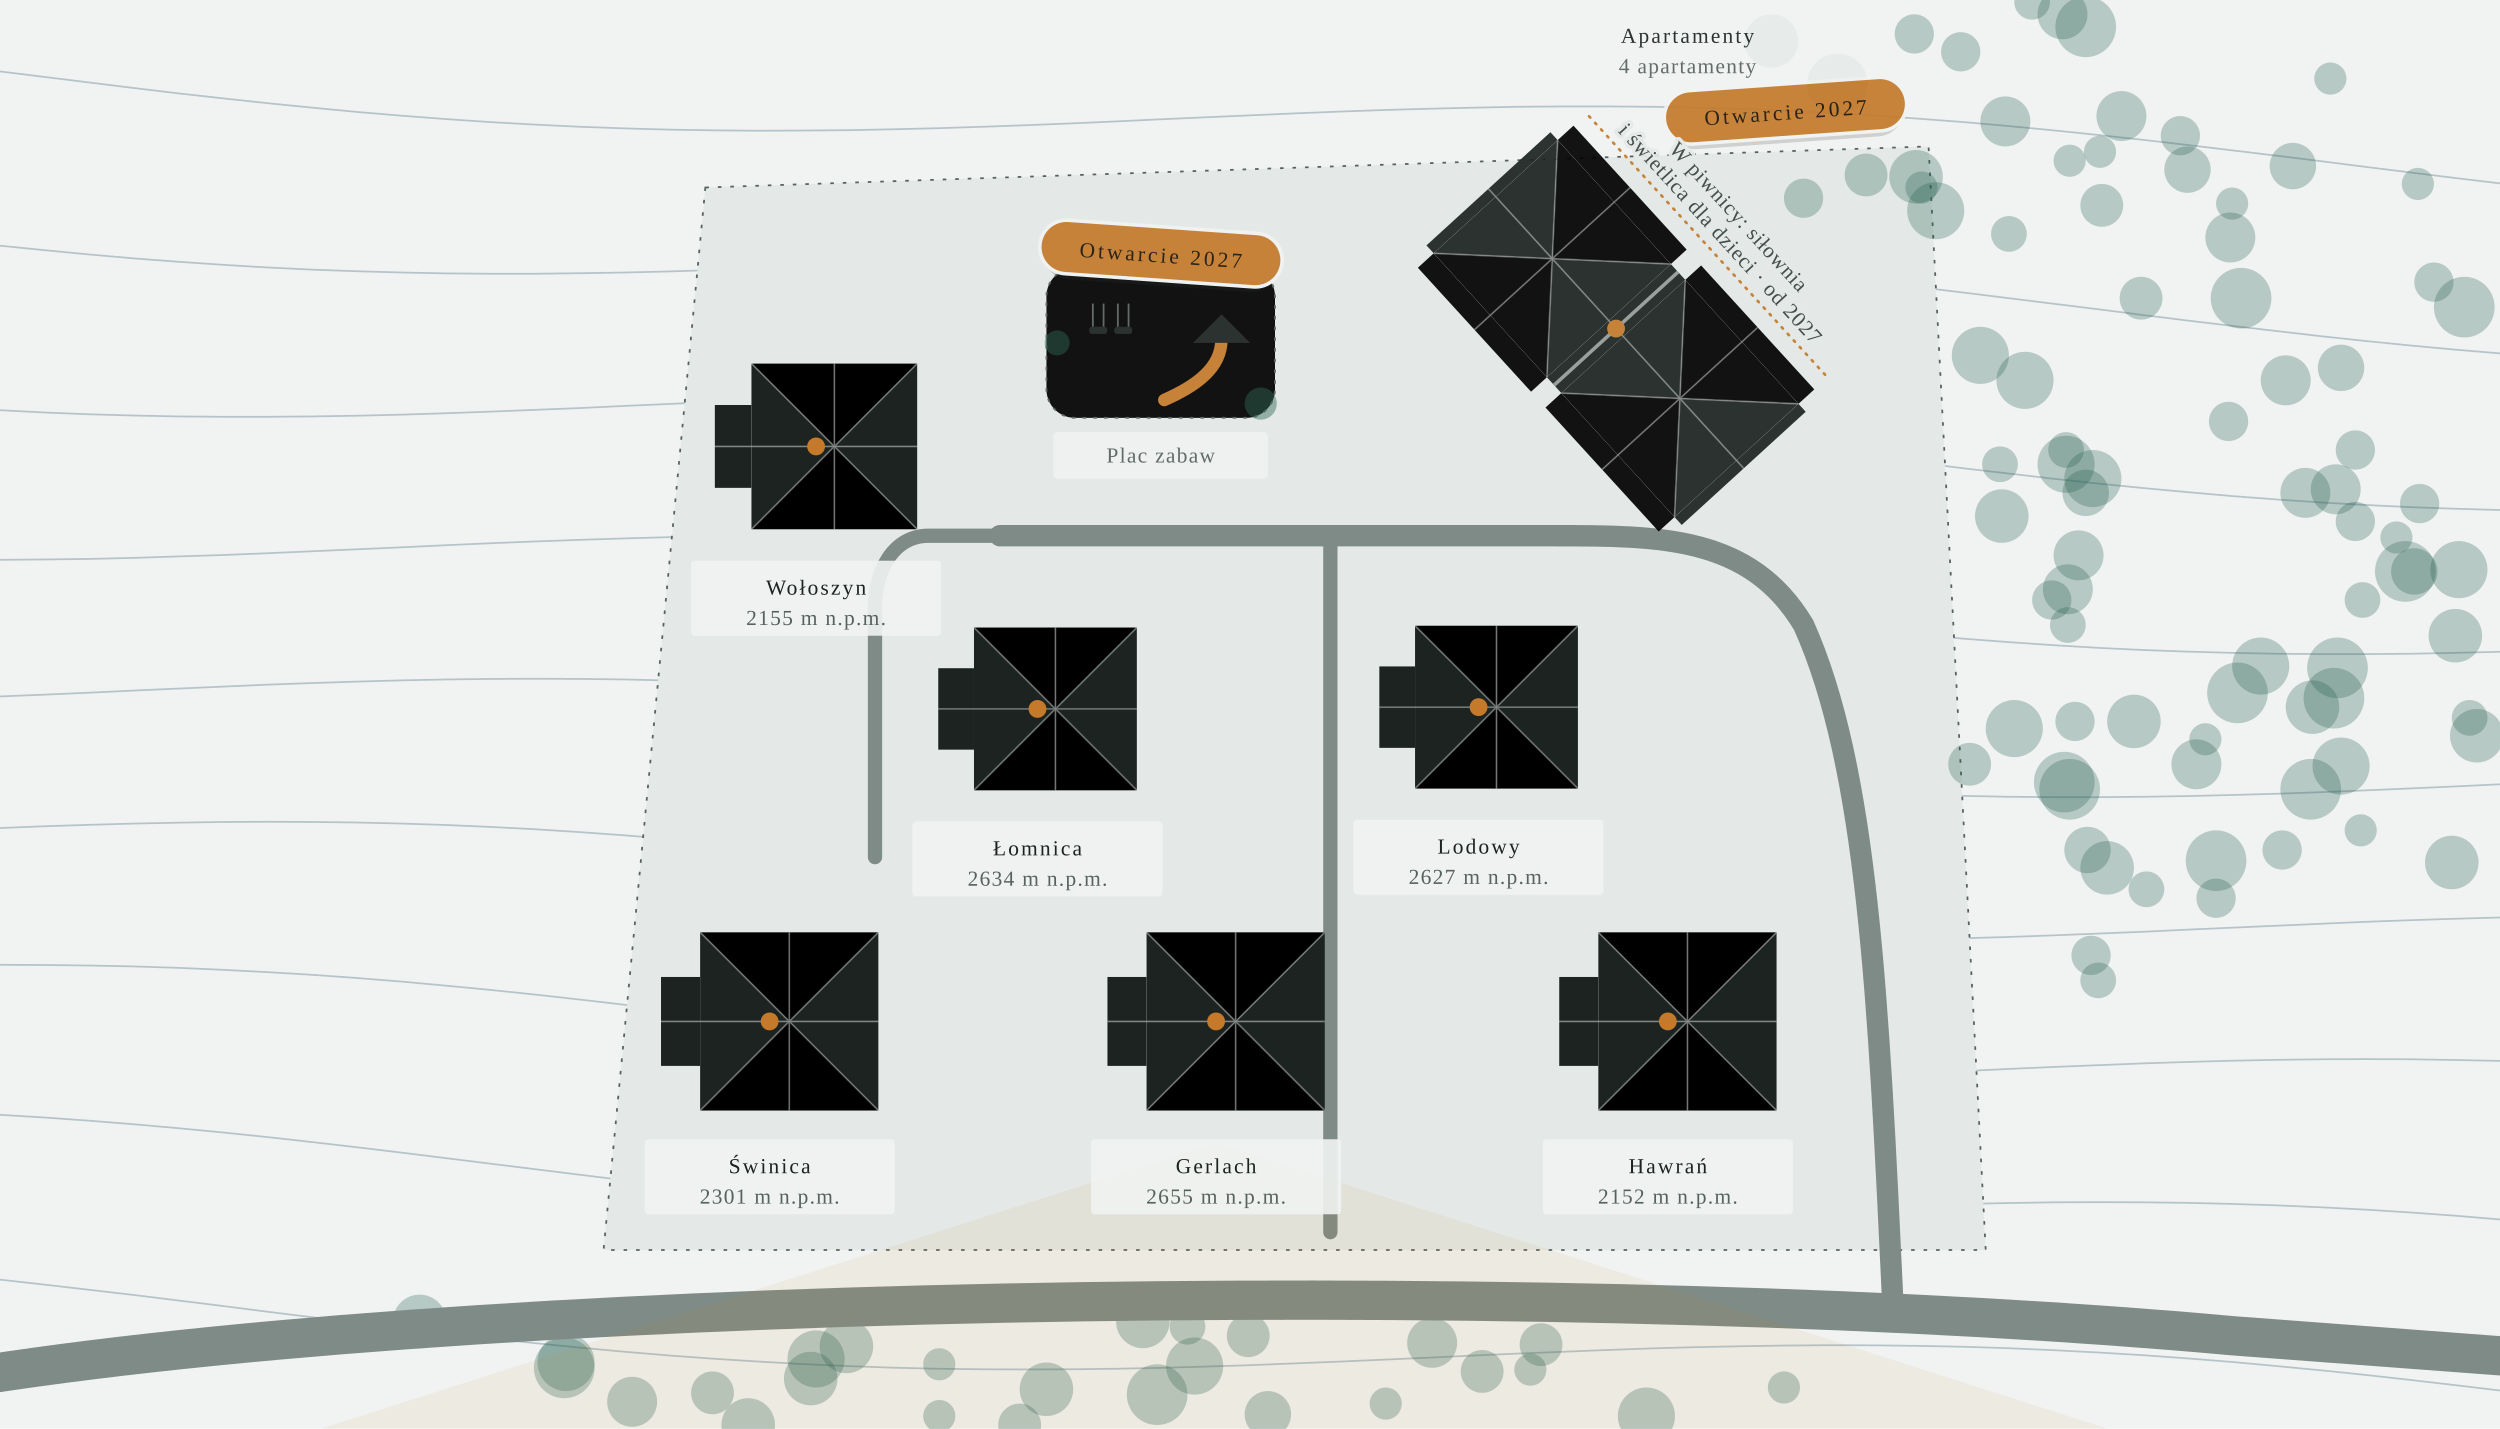
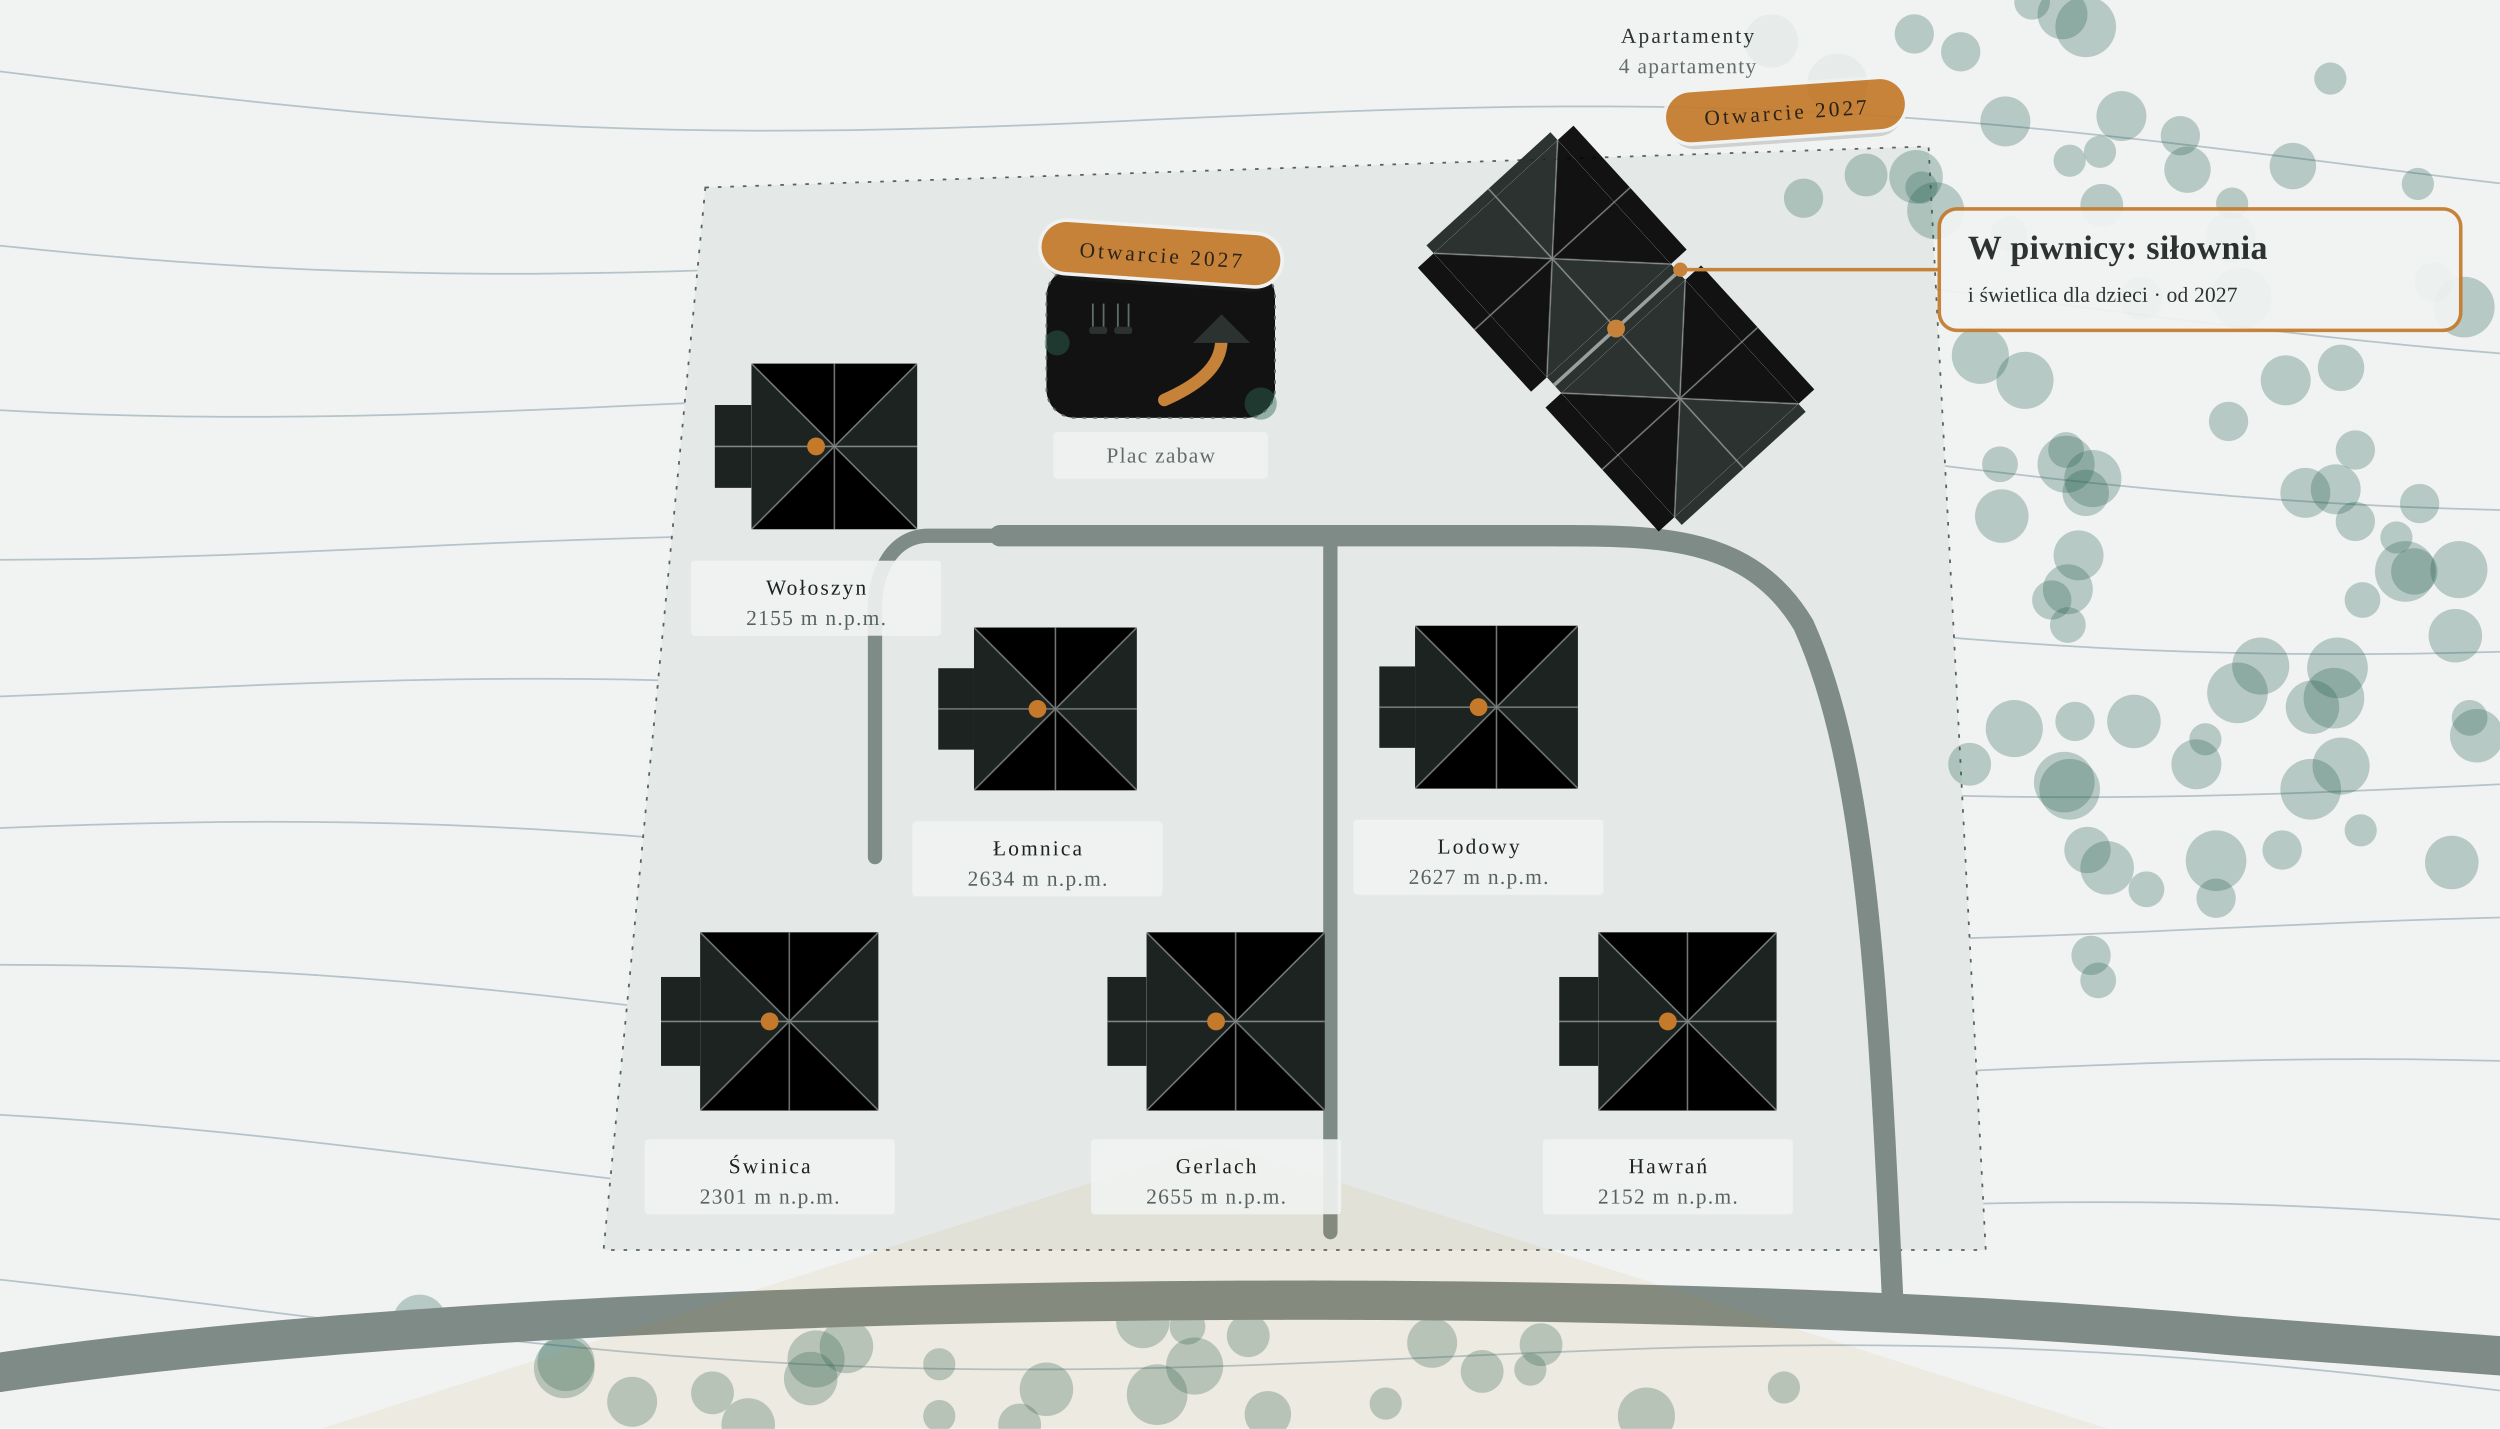
<svg xmlns="http://www.w3.org/2000/svg" viewBox="0 0 1400 800" role="img" aria-labelledby="g1-tytul">
-   <style>.teren{fill:var(--color-tlo,#f1f3f2)}.dzialka{fill:var(--color-tlo-2,#e4e9e7)}.poziomice path{fill:none;stroke:var(--color-poziomica,#6e8b98);stroke-width:1;opacity:.45;vector-effect:non-scaling-stroke}.droga{fill:none;stroke:var(--color-linia-mocna,#7f8b86);stroke-linecap:round;stroke-linejoin:round}.ogrodzenie{fill:none;stroke:var(--color-wyciszony,#56625e);stroke-width:1;stroke-dasharray:2 5;vector-effect:non-scaling-stroke}.las circle{fill:var(--color-swierk,#1f5c4a);opacity:.28}.stozek{fill:var(--color-bursztyn,#c47a2a);opacity:.08}.dach{fill:var(--color-atrament,#1c2321)}.dach-jasna{fill:color-mix(in srgb,var(--color-atrament,#1c2321) 70%,var(--color-tlo,#f1f3f2))}.dach-pol{fill:color-mix(in srgb,var(--color-atrament,#1c2321) 84%,var(--color-tlo,#f1f3f2))}.dach-ciemna{fill:color-mix(in srgb,var(--color-atrament,#1c2321) 92%,#000)}.kalenica{fill:none;stroke:var(--color-tlo-2,#e4e9e7);stroke-width:1;opacity:.35;vector-effect:non-scaling-stroke}.is-wkrotce{opacity:.92}.apt-strefa{fill:transparent;pointer-events:all;cursor:pointer}.apt-strefa:focus-visible{outline:none;stroke:var(--color-bursztyn,#c47a2a);stroke-width:2}.sciana-dzialowa{fill:none;stroke:var(--color-tlo-2,#e4e9e7);stroke-width:2;opacity:.6;vector-effect:non-scaling-stroke}.plac{fill:color-mix(in srgb,var(--color-bursztyn,#c47a2a) 18%,var(--color-tlo,#f1f3f2))}.plac-obrys{fill:none;stroke:var(--color-wyciszony,#56625e);stroke-width:1;stroke-dasharray:2 4;vector-effect:non-scaling-stroke}.plac-drewno{fill:none;stroke:color-mix(in srgb,var(--color-bursztyn,#c47a2a) 55%,var(--color-atrament,#1c2321));stroke-width:3;stroke-linecap:round}.plac-lancuch{fill:none;stroke:var(--color-wyciszony,#56625e);stroke-width:1;vector-effect:non-scaling-stroke}.plac-siedzisko{fill:var(--color-atrament,#1c2321)}.plac-drewno-pole{fill:color-mix(in srgb,var(--color-bursztyn,#c47a2a) 55%,var(--color-atrament,#1c2321))}.plac-zjezdzalnia{fill:none;stroke:var(--color-bursztyn,#c47a2a);stroke-width:7;stroke-linecap:round}.plac-piasek{fill:color-mix(in srgb,var(--color-bursztyn,#c47a2a) 35%,var(--color-tlo,#f1f3f2));stroke:color-mix(in srgb,var(--color-bursztyn,#c47a2a) 55%,var(--color-atrament,#1c2321));stroke-width:3}.plac-krzew{fill:var(--color-swierk,#1f5c4a);opacity:.45}.naklejka-tlo{fill:var(--color-bursztyn,#c47a2a);stroke:var(--color-tlo,#f1f3f2);stroke-width:2}.naklejka-cien{fill:var(--color-atrament,#1c2321);opacity:.18}.naklejka-tekst{font:700 12px var(--font-ui,sans-serif);letter-spacing:.14em;text-transform:uppercase;fill:#1a1208}.piwnica-tekst{font:500 11px var(--font-ui,sans-serif);letter-spacing:.04em;fill:var(--color-atrament-2,#37413d);paint-order:stroke;stroke:var(--color-tlo-2,#e4e9e7);stroke-width:4px;stroke-linejoin:round}.piwnica-linia{fill:none;stroke:var(--color-bursztyn,#c47a2a);stroke-width:1.5;stroke-dasharray:1 4;stroke-linecap:round;vector-effect:non-scaling-stroke}.en{display:none}:root[lang="en"] .naklejka .pl,:root[lang="en"] .piwnica .pl{display:none}:root[lang="en"] .naklejka .en,:root[lang="en"] .piwnica .en{display:inline}.nazwa{font:700 15px var(--font-tabliczka,Georgia,serif);letter-spacing:.1em;text-transform:uppercase;fill:var(--color-atrament,#1c2321)}.opis{font:500 12px var(--font-ui,sans-serif);letter-spacing:.06em;fill:var(--color-wyciszony,#56625e)}.znacznik{fill:var(--color-bursztyn,#c47a2a)}.etykieta-tlo{fill:var(--color-tlo,#f1f3f2);opacity:.9}</style>
+   <style>.teren{fill:var(--color-tlo,#f1f3f2)}.dzialka{fill:var(--color-tlo-2,#e4e9e7)}.poziomice path{fill:none;stroke:var(--color-poziomica,#6e8b98);stroke-width:1;opacity:.45;vector-effect:non-scaling-stroke}.droga{fill:none;stroke:var(--color-linia-mocna,#7f8b86);stroke-linecap:round;stroke-linejoin:round}.ogrodzenie{fill:none;stroke:var(--color-wyciszony,#56625e);stroke-width:1;stroke-dasharray:2 5;vector-effect:non-scaling-stroke}.las circle{fill:var(--color-swierk,#1f5c4a);opacity:.28}.stozek{fill:var(--color-bursztyn,#c47a2a);opacity:.08}.dach{fill:var(--color-atrament,#1c2321)}.dach-jasna{fill:color-mix(in srgb,var(--color-atrament,#1c2321) 70%,var(--color-tlo,#f1f3f2))}.dach-pol{fill:color-mix(in srgb,var(--color-atrament,#1c2321) 84%,var(--color-tlo,#f1f3f2))}.dach-ciemna{fill:color-mix(in srgb,var(--color-atrament,#1c2321) 92%,#000)}.kalenica{fill:none;stroke:var(--color-tlo-2,#e4e9e7);stroke-width:1;opacity:.35;vector-effect:non-scaling-stroke}.is-wkrotce{opacity:.92}.apt-strefa{fill:transparent;pointer-events:all;cursor:pointer}.apt-strefa:focus-visible{outline:none;stroke:var(--color-bursztyn,#c47a2a);stroke-width:2}.sciana-dzialowa{fill:none;stroke:var(--color-tlo-2,#e4e9e7);stroke-width:2;opacity:.6;vector-effect:non-scaling-stroke}.plac{fill:color-mix(in srgb,var(--color-bursztyn,#c47a2a) 18%,var(--color-tlo,#f1f3f2))}.plac-obrys{fill:none;stroke:var(--color-wyciszony,#56625e);stroke-width:1;stroke-dasharray:2 4;vector-effect:non-scaling-stroke}.plac-drewno{fill:none;stroke:color-mix(in srgb,var(--color-bursztyn,#c47a2a) 55%,var(--color-atrament,#1c2321));stroke-width:3;stroke-linecap:round}.plac-lancuch{fill:none;stroke:var(--color-wyciszony,#56625e);stroke-width:1;vector-effect:non-scaling-stroke}.plac-siedzisko{fill:var(--color-atrament,#1c2321)}.plac-drewno-pole{fill:color-mix(in srgb,var(--color-bursztyn,#c47a2a) 55%,var(--color-atrament,#1c2321))}.plac-zjezdzalnia{fill:none;stroke:var(--color-bursztyn,#c47a2a);stroke-width:7;stroke-linecap:round}.plac-piasek{fill:color-mix(in srgb,var(--color-bursztyn,#c47a2a) 35%,var(--color-tlo,#f1f3f2));stroke:color-mix(in srgb,var(--color-bursztyn,#c47a2a) 55%,var(--color-atrament,#1c2321));stroke-width:3}.plac-krzew{fill:var(--color-swierk,#1f5c4a);opacity:.45}.naklejka-tlo{fill:var(--color-bursztyn,#c47a2a);stroke:var(--color-tlo,#f1f3f2);stroke-width:2}.naklejka-cien{fill:var(--color-atrament,#1c2321);opacity:.18}.naklejka-tekst{font:700 12px var(--font-ui,sans-serif);letter-spacing:.14em;text-transform:uppercase;fill:#1a1208}.piwnica-tlo{fill:var(--color-tlo,#f1f3f2);stroke:var(--color-bursztyn,#c47a2a);stroke-width:2}.piwnica-punkt{fill:var(--color-bursztyn,#c47a2a)}.piwnica-tekst{font:500 17px var(--font-ui,sans-serif);letter-spacing:.01em;fill:var(--color-atrament,#1c2321)}.piwnica-tytul{font-weight:700;font-size:19px}.piwnica-linia{fill:none;stroke:var(--color-bursztyn,#c47a2a);stroke-width:2;stroke-linecap:round;vector-effect:non-scaling-stroke}.en{display:none}:root[lang="en"] .naklejka .pl,:root[lang="en"] .piwnica .pl{display:none}:root[lang="en"] .naklejka .en,:root[lang="en"] .piwnica .en{display:inline}.nazwa{font:700 15px var(--font-tabliczka,Georgia,serif);letter-spacing:.1em;text-transform:uppercase;fill:var(--color-atrament,#1c2321)}.opis{font:500 12px var(--font-ui,sans-serif);letter-spacing:.06em;fill:var(--color-wyciszony,#56625e)}.znacznik{fill:var(--color-bursztyn,#c47a2a)}.etykieta-tlo{fill:var(--color-tlo,#f1f3f2);opacity:.9}</style>
  <rect class="teren" width="1400" height="800" />
  <g class="poziomice" id="warstwa-poziomice">
    <path d="M0,40.0 L25,43.1 L50,46.2 L75,49.3 L100,52.3 L125,55.1 L150,57.8 L175,60.3 L200,62.7 L225,64.8 L250,66.7 L275,68.4 L300,69.8 L325,71.0 L350,71.9 L375,72.6 L400,73.0 L425,73.2 L450,73.1 L475,72.9 L500,72.4 L525,71.8 L550,71.0 L575,70.1 L600,69.1 L625,68.0 L650,66.8 L675,65.7 L700,64.6 L725,63.5 L750,62.5 L775,61.6 L800,60.9 L825,60.3 L850,59.8 L875,59.6 L900,59.6 L925,59.8 L950,60.3 L975,61.0 L1000,62.0 L1025,63.3 L1050,64.7 L1075,66.5 L1100,68.4 L1125,70.6 L1150,73.0 L1175,75.6 L1200,78.3 L1225,81.2 L1250,84.2 L1275,87.2 L1300,90.3 L1325,93.5 L1350,96.6 L1375,99.7 L1400,102.7" />
    <path d="M0,137.6 L25,140.1 L50,142.5 L75,144.7 L100,146.6 L125,148.3 L150,149.8 L175,151.0 L200,151.9 L225,152.6 L250,153.1 L275,153.3 L300,153.3 L325,153.0 L350,152.6 L375,152.0 L400,151.2 L425,150.3 L450,149.3 L475,148.2 L500,147.1 L525,145.9 L550,144.8 L575,143.7 L600,142.7 L625,141.8 L650,141.1 L675,140.4 L700,140.0 L725,139.7 L750,139.7 L775,139.9 L800,140.4 L825,141.1 L850,142.0 L875,143.2 L900,144.7 L925,146.4 L950,148.3 L975,150.5 L1000,152.8 L1025,155.4 L1050,158.1 L1075,160.9 L1100,163.9 L1125,167.0 L1150,170.1 L1175,173.2 L1200,176.4 L1225,179.5 L1250,182.5 L1275,185.4 L1300,188.3 L1325,191.0 L1350,193.5 L1375,195.8 L1400,197.9" />
    <path d="M0,229.7 L25,231.0 L50,232.0 L75,232.7 L100,233.2 L125,233.4 L150,233.4 L175,233.2 L200,232.8 L225,232.2 L250,231.4 L275,230.5 L300,229.5 L325,228.5 L350,227.3 L375,226.2 L400,225.1 L425,224.0 L450,223.0 L475,222.1 L500,221.3 L525,220.6 L550,220.2 L575,219.9 L600,219.8 L625,220.0 L650,220.4 L675,221.1 L700,222.0 L725,223.2 L750,224.6 L775,226.3 L800,228.2 L825,230.3 L850,232.6 L875,235.2 L900,237.9 L925,240.7 L950,243.7 L975,246.7 L1000,249.8 L1025,253.0 L1050,256.1 L1075,259.2 L1100,262.3 L1125,265.2 L1150,268.1 L1175,270.8 L1200,273.3 L1225,275.6 L1250,277.8 L1275,279.7 L1300,281.4 L1325,282.8 L1350,284.0 L1375,284.9 L1400,285.6" />
    <path d="M0,313.5 L25,313.3 L50,313.0 L75,312.4 L100,311.6 L125,310.8 L150,309.8 L175,308.7 L200,307.6 L225,306.5 L250,305.3 L275,304.2 L300,303.2 L325,302.3 L350,301.5 L375,300.8 L400,300.3 L425,300.0 L450,299.9 L475,300.1 L500,300.5 L525,301.1 L550,302.0 L575,303.1 L600,304.5 L625,306.2 L650,308.1 L675,310.2 L700,312.5 L725,315.0 L750,317.7 L775,320.5 L800,323.4 L825,326.5 L850,329.6 L875,332.7 L900,335.8 L925,339.0 L950,342.0 L975,345.0 L1000,347.8 L1025,350.6 L1050,353.1 L1075,355.5 L1100,357.7 L1125,359.6 L1150,361.3 L1175,362.8 L1200,364.0 L1225,364.9 L1250,365.6 L1275,366.1 L1300,366.3 L1325,366.3 L1350,366.1 L1375,365.6 L1400,365.0" />
    <path d="M0,390.0 L25,389.0 L50,387.9 L75,386.7 L100,385.6 L125,384.5 L150,383.4 L175,382.5 L200,381.7 L225,381.0 L250,380.5 L275,380.2 L300,380.1 L325,380.2 L350,380.5 L375,381.1 L400,382.0 L425,383.1 L450,384.5 L475,386.1 L500,387.9 L525,390.0 L550,392.3 L575,394.8 L600,397.5 L625,400.3 L650,403.2 L675,406.2 L700,409.3 L725,412.4 L750,415.6 L775,418.7 L800,421.8 L825,424.8 L850,427.6 L875,430.4 L900,432.9 L925,435.3 L950,437.5 L975,439.5 L1000,441.2 L1025,442.7 L1050,444.0 L1075,445.0 L1100,445.7 L1125,446.2 L1150,446.4 L1175,446.4 L1200,446.2 L1225,445.8 L1250,445.2 L1275,444.5 L1300,443.6 L1325,442.6 L1350,441.5 L1375,440.4 L1400,439.2" />
    <path d="M0,463.7 L25,462.7 L50,461.9 L75,461.2 L100,460.7 L125,460.3 L150,460.2 L175,460.3 L200,460.6 L225,461.2 L250,462.0 L275,463.1 L300,464.4 L325,466.0 L350,467.8 L375,469.9 L400,472.1 L425,474.6 L450,477.2 L475,480.0 L500,483.0 L525,486.0 L550,489.1 L575,492.2 L600,495.3 L625,498.5 L650,501.5 L675,504.5 L700,507.4 L725,510.2 L750,512.8 L775,515.2 L800,517.4 L825,519.4 L850,521.2 L875,522.7 L900,524.0 L925,525.0 L950,525.7 L975,526.3 L1000,526.5 L1025,526.6 L1050,526.4 L1075,526.0 L1100,525.4 L1125,524.7 L1150,523.8 L1175,522.8 L1200,521.8 L1225,520.6 L1250,519.5 L1275,518.4 L1300,517.3 L1325,516.2 L1350,515.3 L1375,514.5 L1400,513.8" />
    <path d="M0,540.3 L25,540.4 L50,540.7 L75,541.2 L100,542.0 L125,543.1 L150,544.4 L175,545.9 L200,547.7 L225,549.7 L250,552.0 L275,554.4 L300,557.0 L325,559.8 L350,562.7 L375,565.7 L400,568.8 L425,571.9 L450,575.1 L475,578.2 L500,581.3 L525,584.3 L550,587.2 L575,590.0 L600,592.6 L625,595.0 L650,597.3 L675,599.3 L700,601.1 L725,602.6 L750,603.9 L775,605.0 L800,605.8 L825,606.3 L850,606.6 L875,606.7 L900,606.5 L925,606.2 L950,605.6 L975,604.9 L1000,604.0 L1025,603.1 L1050,602.0 L1075,600.9 L1100,599.8 L1125,598.6 L1150,597.5 L1175,596.5 L1200,595.5 L1225,594.7 L1250,594.0 L1275,593.5 L1300,593.2 L1325,593.1 L1350,593.2 L1375,593.6 L1400,594.1" />
    <path d="M0,624.3 L25,625.8 L50,627.6 L75,629.6 L100,631.8 L125,634.2 L150,636.8 L175,639.6 L200,642.5 L225,645.5 L250,648.6 L275,651.7 L300,654.8 L325,657.9 L350,661.0 L375,664.1 L400,667.0 L425,669.8 L450,672.4 L475,674.9 L500,677.1 L525,679.2 L550,681.0 L575,682.6 L600,683.9 L625,685.0 L650,685.8 L675,686.4 L700,686.7 L725,686.8 L750,686.7 L775,686.3 L800,685.8 L825,685.1 L850,684.3 L875,683.3 L900,682.3 L925,681.2 L950,680.0 L975,678.9 L1000,677.8 L1025,676.7 L1050,675.8 L1075,674.9 L1100,674.2 L1125,673.7 L1150,673.3 L1175,673.2 L1200,673.3 L1225,673.6 L1250,674.2 L1275,675.0 L1300,676.1 L1325,677.4 L1350,679.0 L1375,680.8 L1400,682.9" />
    <path d="M0,716.6 L25,719.4 L50,722.3 L75,725.2 L100,728.3 L125,731.4 L150,734.6 L175,737.7 L200,740.8 L225,743.8 L250,746.7 L275,749.6 L300,752.2 L325,754.7 L350,757.0 L375,759.1 L400,760.9 L425,762.5 L450,763.9 L475,765.0 L500,765.9 L525,766.5 L550,766.8 L575,766.9 L600,766.8 L625,766.5 L650,766.0 L675,765.3 L700,764.5 L725,763.5 L750,762.5 L775,761.4 L800,760.3 L825,759.1 L850,758.0 L875,757.0 L900,756.0 L925,755.1 L950,754.4 L975,753.9 L1000,753.5 L1025,753.3 L1050,753.4 L1075,753.7 L1100,754.2 L1125,755.0 L1150,756.1 L1175,757.4 L1200,758.9 L1225,760.7 L1250,762.7 L1275,765.0 L1300,767.4 L1325,770.0 L1350,772.8 L1375,775.7 L1400,778.7" />
  </g>
  <g id="warstwa-dzialka">
    <path class="dzialka" d="M395,105 L1080,82 L1112,700 L338,700 Z" />
    <path class="ogrodzenie" d="M395,105 L1080,82 L1112,700 L338,700 Z" />
  </g>
  <g class="las" id="warstwa-las">
    <circle cx="1134" cy="213" r="16" />
    <circle cx="1266" cy="373" r="16" />
    <circle cx="1176" cy="85" r="9" />
    <circle cx="1308" cy="274" r="14" />
    <circle cx="1355" cy="282" r="11" />
    <circle cx="1195" cy="404" r="15" />
    <circle cx="1363" cy="158" r="11" />
    <circle cx="1123" cy="68" r="14" />
    <circle cx="1291" cy="276" r="14" />
    <circle cx="1235" cy="414" r="9" />
    <circle cx="1311" cy="206" r="13" />
    <circle cx="1347" cy="320" r="17" />
    <circle cx="1323" cy="336" r="10" />
    <circle cx="1295" cy="396" r="15" />
    <circle cx="1307" cy="391" r="17" />
    <circle cx="1172" cy="268" r="16" />
    <circle cx="1342" cy="301" r="9" />
    <circle cx="1157" cy="260" r="16" />
    <circle cx="1125" cy="131" r="10" />
    <circle cx="1164" cy="311" r="14" />
    <circle cx="1225" cy="95" r="13" />
    <circle cx="1311" cy="429" r="16" />
    <circle cx="1175" cy="549" r="10" />
    <circle cx="1158" cy="330" r="14" />
    <circle cx="1284" cy="93" r="13" />
    <circle cx="1305" cy="44" r="9" />
    <circle cx="1169" cy="476" r="13" />
    <circle cx="1322" cy="465" r="9" />
    <circle cx="1188" cy="65" r="14" />
    <circle cx="1387" cy="412" r="15" />
    <circle cx="1249" cy="133" r="14" />
    <circle cx="1121" cy="289" r="15" />
    <circle cx="1159" cy="442" r="17" />
    <circle cx="1177" cy="115" r="12" />
    <circle cx="1278" cy="476" r="11" />
    <circle cx="1354" cy="103" r="9" />
    <circle cx="1109" cy="199" r="16" />
    <circle cx="1162" cy="404" r="11" />
    <circle cx="1103" cy="428" r="12" />
    <circle cx="1168" cy="276" r="13" />
    <circle cx="1280" cy="213" r="14" />
    <circle cx="1375" cy="356" r="15" />
    <circle cx="1171" cy="535" r="11" />
    <circle cx="1241" cy="482" r="17" />
    <circle cx="1248" cy="236" r="11" />
    <circle cx="1373" cy="483" r="15" />
    <circle cx="1309" cy="374" r="17" />
    <circle cx="1253" cy="388" r="17" />
    <circle cx="1319" cy="292" r="11" />
    <circle cx="1159" cy="90" r="9" />
    <circle cx="1157" cy="252" r="10" />
    <circle cx="1352" cy="320" r="13" />
    <circle cx="1383" cy="402" r="10" />
    <circle cx="1255" cy="167" r="17" />
    <circle cx="1230" cy="428" r="14" />
    <circle cx="1156" cy="438" r="17" />
    <circle cx="1380" cy="172" r="17" />
    <circle cx="1319" cy="252" r="11" />
    <circle cx="1120" cy="260" r="10" />
    <circle cx="1241" cy="503" r="11" />
    <circle cx="1149" cy="336" r="11" />
    <circle cx="1158" cy="350" r="10" />
    <circle cx="1128" cy="408" r="16" />
    <circle cx="1221" cy="76" r="11" />
    <circle cx="1294" cy="442" r="17" />
    <circle cx="1377" cy="319" r="16" />
    <circle cx="1250" cy="114" r="9" />
    <circle cx="1180" cy="486" r="15" />
    <circle cx="1202" cy="498" r="10" />
    <circle cx="1199" cy="167" r="12" />
    <circle cx="830" cy="768" r="12" />
    <circle cx="999" cy="777" r="9" />
    <circle cx="648" cy="781" r="17" />
    <circle cx="586" cy="778" r="15" />
    <circle cx="922" cy="793" r="16" />
    <circle cx="316" cy="766" r="17" />
    <circle cx="454" cy="772" r="15" />
    <circle cx="399" cy="780" r="12" />
    <circle cx="776" cy="786" r="9" />
    <circle cx="571" cy="798" r="12" />
    <circle cx="526" cy="764" r="9" />
    <circle cx="640" cy="740" r="15" />
    <circle cx="235" cy="740" r="15" />
    <circle cx="710" cy="792" r="13" />
    <circle cx="665" cy="743" r="10" />
    <circle cx="317" cy="763" r="16" />
    <circle cx="354" cy="785" r="14" />
    <circle cx="863" cy="753" r="12" />
    <circle cx="526" cy="793" r="9" />
    <circle cx="457" cy="761" r="16" />
    <circle cx="419" cy="798" r="15" />
    <circle cx="669" cy="765" r="16" />
    <circle cx="699" cy="748" r="12" />
    <circle cx="474" cy="754" r="15" />
    <circle cx="857" cy="767" r="9" />
    <circle cx="802" cy="752" r="14" />
    <circle cx="1072" cy="19" r="11" />
    <circle cx="1084" cy="118" r="16" />
    <circle cx="1045" cy="98" r="12" />
    <circle cx="1098" cy="29" r="11" />
    <circle cx="1029" cy="47" r="17" />
    <circle cx="1010" cy="111" r="11" />
    <circle cx="1076" cy="105" r="9" />
    <circle cx="1155" cy="8" r="14" />
    <circle cx="1168" cy="15" r="17" />
    <circle cx="1073" cy="99" r="15" />
    <circle cx="992" cy="23" r="15" />
    <circle cx="1138" cy="1" r="10" />
  </g>
  <g id="warstwa-drogi">
    <path class="droga" stroke-width="22" d="M-10,770 C300,722 900,716 1250,748 L1410,760" />
    <path class="droga" stroke-width="12" d="M1060,730 C1052,560 1046,430 1010,350 C980,300 930,300 870,300 L560,300" />
    <path class="droga" stroke-width="8" d="M745,300 L745,690 M560,300 L520,300 C500,300 490,320 490,340 L490,480" />
  </g>
  <g id="warstwa-widok">
    <path class="stozek" d="M681,640 L180,800 L1180,800 Z" />
  </g>
  <g id="budynki">
    <g id="b-dom-woloszyn" class="budynek" data-nazwa="Wołoszyn" data-szczyt-m="2155" tabindex="0" role="button" aria-label="Domek Wołoszyn">
      <g transform="translate(467.2168 250) rotate(0)">
        <path class="dach dach-pol" d="M-66.9,-23.2 L-46.4,-23.2 L-46.4,0.0 L-66.9,0.0 Z" />
        <path class="dach" d="M-66.9,0.0 L-46.4,0.0 L-46.4,23.2 L-66.9,23.2 Z" />
        <path class="dach-jasna" d="M0.0,0.0 L0.0,-46.4 L-46.4,-46.4 Z" />
        <path class="dach-ciemna" d="M0.0,0.0 L0.0,-46.4 L46.4,-46.4 Z" />
        <path class="dach dach-pol" d="M0.0,0.0 L46.4,0.0 L46.4,-46.4 Z" />
        <path class="dach" d="M0.0,0.0 L46.4,0.0 L46.4,46.4 Z" />
        <path class="dach-ciemna" d="M0.0,0.0 L0.0,46.4 L46.4,46.4 Z" />
        <path class="dach-jasna" d="M0.0,0.0 L0.0,46.4 L-46.4,46.4 Z" />
        <path class="dach" d="M0.0,0.0 L-46.4,0.0 L-46.4,46.4 Z" />
        <path class="dach dach-pol" d="M0.0,0.0 L-46.4,0.0 L-46.4,-46.4 Z" />
        <path class="kalenica" d="M0,-46.44 L0,46.44 M-46.44,0 L46.44,0 M-46.44,-46.44 L46.44,46.44 M46.44,-46.44 L-46.44,46.44 M-66.874,0 L-46.44,0" />
      </g>
      <circle class="znacznik" cx="457" cy="250" r="5" />
      <rect class="etykieta-tlo" x="387" y="314.0" width="140" height="42" rx="2" />
      <text class="nazwa" x="457" y="333.0" text-anchor="middle">Wołoszyn</text>
      <text class="opis" x="457" y="350.0" text-anchor="middle">2155 m n.p.m.</text>
    </g>
    <g id="b-dom-lomnica" class="budynek" data-nazwa="Łomnica" data-szczyt-m="2634" tabindex="0" role="button" aria-label="Domek Łomnica">
      <g transform="translate(591.0276 397) rotate(0)">
        <path class="dach dach-pol" d="M-65.6,-22.8 L-45.6,-22.8 L-45.6,0.0 L-65.6,0.0 Z" />
        <path class="dach" d="M-65.6,0.0 L-45.6,0.0 L-45.6,22.8 L-65.6,22.8 Z" />
        <path class="dach-jasna" d="M0.0,0.0 L0.0,-45.6 L-45.6,-45.6 Z" />
        <path class="dach-ciemna" d="M0.0,0.0 L0.0,-45.6 L45.6,-45.6 Z" />
        <path class="dach dach-pol" d="M0.0,0.0 L45.6,0.0 L45.6,-45.6 Z" />
        <path class="dach" d="M0.0,0.0 L45.6,0.0 L45.6,45.6 Z" />
        <path class="dach-ciemna" d="M0.0,0.0 L0.0,45.6 L45.6,45.6 Z" />
        <path class="dach-jasna" d="M0.0,0.0 L0.0,45.6 L-45.6,45.6 Z" />
        <path class="dach" d="M0.0,0.0 L-45.6,0.0 L-45.6,45.6 Z" />
        <path class="dach dach-pol" d="M0.0,0.0 L-45.6,0.0 L-45.6,-45.6 Z" />
        <path class="kalenica" d="M0,-45.58 L0,45.58 M-45.58,0 L45.58,0 M-45.58,-45.58 L45.58,45.58 M45.58,-45.58 L-45.58,45.58 M-65.635,0 L-45.58,0" />
      </g>
      <circle class="znacznik" cx="581" cy="397" r="5" />
      <rect class="etykieta-tlo" x="511" y="460.0" width="140" height="42" rx="2" />
      <text class="nazwa" x="581" y="479.0" text-anchor="middle">Łomnica</text>
      <text class="opis" x="581" y="496.0" text-anchor="middle">2634 m n.p.m.</text>
    </g>
    <g id="b-dom-lodowy" class="budynek" data-nazwa="Lodowy" data-szczyt-m="2627" tabindex="0" role="button" aria-label="Domek Lodowy">
      <g transform="translate(838.0276 396) rotate(0)">
        <path class="dach dach-pol" d="M-65.6,-22.8 L-45.6,-22.8 L-45.6,0.0 L-65.6,0.0 Z" />
        <path class="dach" d="M-65.6,0.0 L-45.6,0.0 L-45.6,22.8 L-65.6,22.8 Z" />
        <path class="dach-jasna" d="M0.0,0.0 L0.0,-45.6 L-45.6,-45.6 Z" />
        <path class="dach-ciemna" d="M0.0,0.0 L0.0,-45.6 L45.6,-45.6 Z" />
        <path class="dach dach-pol" d="M0.0,0.0 L45.6,0.0 L45.6,-45.6 Z" />
        <path class="dach" d="M0.0,0.0 L45.6,0.0 L45.6,45.6 Z" />
        <path class="dach-ciemna" d="M0.0,0.0 L0.0,45.6 L45.6,45.6 Z" />
        <path class="dach-jasna" d="M0.0,0.0 L0.0,45.6 L-45.6,45.6 Z" />
        <path class="dach" d="M0.0,0.0 L-45.6,0.0 L-45.6,45.6 Z" />
        <path class="dach dach-pol" d="M0.0,0.0 L-45.6,0.0 L-45.6,-45.6 Z" />
        <path class="kalenica" d="M0,-45.58 L0,45.58 M-45.58,0 L45.58,0 M-45.58,-45.58 L45.58,45.58 M45.58,-45.58 L-45.58,45.58 M-65.635,0 L-45.58,0" />
      </g>
      <circle class="znacznik" cx="828" cy="396" r="5" />
      <rect class="etykieta-tlo" x="758" y="459.0" width="140" height="42" rx="2" />
      <text class="nazwa" x="828" y="478.0" text-anchor="middle">Lodowy</text>
      <text class="opis" x="828" y="495.0" text-anchor="middle">2627 m n.p.m.</text>
    </g>
    <g id="b-dom-swinica" class="budynek" data-nazwa="Świnica" data-szczyt-m="2301" tabindex="0" role="button" aria-label="Domek Świnica">
      <g transform="translate(441.9736 572) rotate(0)">
        <path class="dach dach-pol" d="M-71.8,-24.9 L-49.9,-24.9 L-49.9,0.0 L-71.8,0.0 Z" />
        <path class="dach" d="M-71.8,0.0 L-49.9,0.0 L-49.9,24.9 L-71.8,24.9 Z" />
        <path class="dach-jasna" d="M0.0,0.0 L0.0,-49.9 L-49.9,-49.9 Z" />
        <path class="dach-ciemna" d="M0.0,0.0 L0.0,-49.9 L49.9,-49.9 Z" />
        <path class="dach dach-pol" d="M0.0,0.0 L49.9,0.0 L49.9,-49.9 Z" />
        <path class="dach" d="M0.0,0.0 L49.9,0.0 L49.9,49.9 Z" />
        <path class="dach-ciemna" d="M0.0,0.0 L0.0,49.9 L49.9,49.9 Z" />
        <path class="dach-jasna" d="M0.0,0.0 L0.0,49.9 L-49.9,49.9 Z" />
        <path class="dach" d="M0.0,0.0 L-49.9,0.0 L-49.9,49.9 Z" />
        <path class="dach dach-pol" d="M0.0,0.0 L-49.9,0.0 L-49.9,-49.9 Z" />
        <path class="kalenica" d="M0,-49.88 L0,49.88 M-49.88,0 L49.88,0 M-49.88,-49.88 L49.88,49.88 M49.88,-49.88 L-49.88,49.88 M-71.827,0 L-49.88,0" />
      </g>
      <circle class="znacznik" cx="431" cy="572" r="5" />
      <rect class="etykieta-tlo" x="361" y="638.0" width="140" height="42" rx="2" />
      <text class="nazwa" x="431" y="657.0" text-anchor="middle">Świnica</text>
      <text class="opis" x="431" y="674.0" text-anchor="middle">2301 m n.p.m.</text>
    </g>
    <g id="b-dom-gerlach" class="budynek" data-nazwa="Gerlach" data-szczyt-m="2655" tabindex="0" role="button" aria-label="Domek Gerlach">
      <g transform="translate(691.9736 572) rotate(0)">
        <path class="dach dach-pol" d="M-71.8,-24.9 L-49.9,-24.9 L-49.9,0.0 L-71.8,0.0 Z" />
        <path class="dach" d="M-71.8,0.0 L-49.9,0.0 L-49.9,24.9 L-71.8,24.9 Z" />
        <path class="dach-jasna" d="M0.0,0.0 L0.0,-49.9 L-49.9,-49.9 Z" />
        <path class="dach-ciemna" d="M0.0,0.0 L0.0,-49.9 L49.9,-49.9 Z" />
        <path class="dach dach-pol" d="M0.0,0.0 L49.9,0.0 L49.9,-49.9 Z" />
        <path class="dach" d="M0.0,0.0 L49.9,0.0 L49.9,49.9 Z" />
        <path class="dach-ciemna" d="M0.0,0.0 L0.0,49.9 L49.9,49.9 Z" />
        <path class="dach-jasna" d="M0.0,0.0 L0.0,49.9 L-49.9,49.9 Z" />
        <path class="dach" d="M0.0,0.0 L-49.9,0.0 L-49.9,49.9 Z" />
        <path class="dach dach-pol" d="M0.0,0.0 L-49.9,0.0 L-49.9,-49.9 Z" />
        <path class="kalenica" d="M0,-49.88 L0,49.88 M-49.88,0 L49.88,0 M-49.88,-49.88 L49.88,49.88 M49.88,-49.88 L-49.88,49.88 M-71.827,0 L-49.88,0" />
      </g>
      <circle class="znacznik" cx="681" cy="572" r="5" />
      <rect class="etykieta-tlo" x="611" y="638.0" width="140" height="42" rx="2" />
      <text class="nazwa" x="681" y="657.0" text-anchor="middle">Gerlach</text>
      <text class="opis" x="681" y="674.0" text-anchor="middle">2655 m n.p.m.</text>
    </g>
    <g id="b-dom-hawran" class="budynek" data-nazwa="Hawrań" data-szczyt-m="2152" tabindex="0" role="button" aria-label="Domek Hawrań">
      <g transform="translate(944.9736 572) rotate(0)">
        <path class="dach dach-pol" d="M-71.8,-24.9 L-49.9,-24.9 L-49.9,0.0 L-71.8,0.0 Z" />
        <path class="dach" d="M-71.8,0.0 L-49.9,0.0 L-49.9,24.9 L-71.8,24.9 Z" />
        <path class="dach-jasna" d="M0.0,0.0 L0.0,-49.9 L-49.9,-49.9 Z" />
        <path class="dach-ciemna" d="M0.0,0.0 L0.0,-49.9 L49.9,-49.9 Z" />
        <path class="dach dach-pol" d="M0.0,0.0 L49.9,0.0 L49.9,-49.9 Z" />
        <path class="dach" d="M0.0,0.0 L49.9,0.0 L49.9,49.9 Z" />
        <path class="dach-ciemna" d="M0.0,0.0 L0.0,49.9 L49.9,49.9 Z" />
        <path class="dach-jasna" d="M0.0,0.0 L0.0,49.9 L-49.9,49.9 Z" />
        <path class="dach" d="M0.0,0.0 L-49.9,0.0 L-49.9,49.9 Z" />
        <path class="dach dach-pol" d="M0.0,0.0 L-49.9,0.0 L-49.9,-49.9 Z" />
        <path class="kalenica" d="M0,-49.88 L0,49.88 M-49.88,0 L49.88,0 M-49.88,-49.88 L49.88,49.88 M49.88,-49.88 L-49.88,49.88 M-71.827,0 L-49.88,0" />
      </g>
      <circle class="znacznik" cx="934" cy="572" r="5" />
      <rect class="etykieta-tlo" x="864" y="638.0" width="140" height="42" rx="2" />
      <text class="nazwa" x="934" y="657.0" text-anchor="middle">Hawrań</text>
      <text class="opis" x="934" y="674.0" text-anchor="middle">2152 m n.p.m.</text>
    </g>
    <g id="b-apartamenty" class="budynek is-wkrotce" data-otwarcie="2027-04" data-apartamenty="Czerwone Wierchy,Kominiarski Wierch,Giewont,Ciemniak" aria-label="Apartamenty: w górnej części Czerwone Wierchy i Kominiarski Wierch, w dolnej Giewont i Ciemniak, otwarcie wiosną 2027">
      <g transform="translate(905 184) rotate(47.6)">
        <path class="dach" d="M-106.0,-47.0 L-100.0,-47.0 L-100.0,0.0 L-106.0,0.0 Z" />
        <path class="dach dach-pol" d="M-106.0,0.0 L-100.0,0.0 L-100.0,47.0 L-106.0,47.0 Z" />
        <path class="dach" d="M-6.0,-47.0 L6.0,-47.0 L6.0,0.0 L-6.0,0.0 Z" />
        <path class="dach dach-pol" d="M-6.0,0.0 L6.0,0.0 L6.0,47.0 L-6.0,47.0 Z" />
        <path class="dach" d="M100.0,-47.0 L106.0,-47.0 L106.0,0.0 L100.0,0.0 Z" />
        <path class="dach dach-pol" d="M100.0,0.0 L106.0,0.0 L106.0,47.0 L100.0,47.0 Z" />
        <path class="dach-jasna" d="M-100.0,-47.0 L-53.0,-47.0 L-53.0,-59.0 L-100.0,-59.0 Z" />
        <path class="dach-ciemna" d="M-53.0,-47.0 L-6.0,-47.0 L-6.0,-59.0 L-53.0,-59.0 Z" />
        <path class="dach-jasna" d="M-100.0,47.0 L-53.0,47.0 L-53.0,59.0 L-100.0,59.0 Z" />
        <path class="dach-ciemna" d="M-53.0,47.0 L-6.0,47.0 L-6.0,59.0 L-53.0,59.0 Z" />
        <path class="dach-jasna" d="M-53.0,0.0 L-53.0,-47.0 L-100.0,-47.0 Z" />
        <path class="dach-ciemna" d="M-53.0,0.0 L-53.0,-47.0 L-6.0,-47.0 Z" />
        <path class="dach" d="M-53.0,0.0 L-6.0,0.0 L-6.0,-47.0 Z" />
        <path class="dach dach-pol" d="M-53.0,0.0 L-6.0,0.0 L-6.0,47.0 Z" />
        <path class="dach-ciemna" d="M-53.0,0.0 L-53.0,47.0 L-6.0,47.0 Z" />
        <path class="dach-jasna" d="M-53.0,0.0 L-53.0,47.0 L-100.0,47.0 Z" />
        <path class="dach dach-pol" d="M-53.0,0.0 L-100.0,0.0 L-100.0,47.0 Z" />
        <path class="dach" d="M-53.0,0.0 L-100.0,0.0 L-100.0,-47.0 Z" />
        <path class="dach-jasna" d="M6.0,-47.0 L53.0,-47.0 L53.0,-59.0 L6.0,-59.0 Z" />
        <path class="dach-ciemna" d="M53.0,-47.0 L100.0,-47.0 L100.0,-59.0 L53.0,-59.0 Z" />
        <path class="dach-jasna" d="M6.0,47.0 L53.0,47.0 L53.0,59.0 L6.0,59.0 Z" />
        <path class="dach-ciemna" d="M53.0,47.0 L100.0,47.0 L100.0,59.0 L53.0,59.0 Z" />
        <path class="dach-jasna" d="M53.0,0.0 L53.0,-47.0 L6.0,-47.0 Z" />
        <path class="dach-ciemna" d="M53.0,0.0 L53.0,-47.0 L100.0,-47.0 Z" />
        <path class="dach" d="M53.0,0.0 L100.0,0.0 L100.0,-47.0 Z" />
        <path class="dach dach-pol" d="M53.0,0.0 L100.0,0.0 L100.0,47.0 Z" />
        <path class="dach-ciemna" d="M53.0,0.0 L53.0,47.0 L100.0,47.0 Z" />
        <path class="dach-jasna" d="M53.0,0.0 L53.0,47.0 L6.0,47.0 Z" />
        <path class="dach dach-pol" d="M53.0,0.0 L6.0,0.0 L6.0,47.0 Z" />
        <path class="dach" d="M53.0,0.0 L6.0,0.0 L6.0,-47.0 Z" />
        <path class="kalenica" d="M-106.0,0 L106.0,0 M-53.0,-59.0 L-53.0,59.0 M-100.0,-47.0 L-6.0,47.0 M-6.0,-47.0 L-100.0,47.0 M53.0,-59.0 L53.0,59.0 M6.0,-47.0 L100.0,47.0 M100.0,-47.0 L6.0,47.0" />
      </g>
      <g transform="translate(905 184) rotate(47.6)">
        <path class="sciana-dzialowa" d="M0,-47.0 L0,47.0" />
        <path id="b-apt-czerwone-wierchy" class="apt-strefa" data-nazwa="Czerwone Wierchy" tabindex="0" role="button" aria-label="Apartament Czerwone Wierchy, otwarcie wiosną 2027" d="M-106.0,0 L0,0 L0,59.0 L-106.0,59.0 Z" />
        <path id="b-apt-kominiarski-wierch" class="apt-strefa" data-nazwa="Kominiarski Wierch" tabindex="0" role="button" aria-label="Apartament Kominiarski Wierch, otwarcie wiosną 2027" d="M-106.0,-59.0 L0,-59.0 L0,0 L-106.0,0 Z" />
        <path id="b-apt-giewont" class="apt-strefa" data-nazwa="Giewont" tabindex="0" role="button" aria-label="Apartament Giewont, otwarcie wiosną 2027" d="M0,0 L106.0,0 L106.0,59.0 L0,59.0 Z" />
        <path id="b-apt-ciemniak" class="apt-strefa" data-nazwa="Ciemniak" tabindex="0" role="button" aria-label="Apartament Ciemniak, otwarcie wiosną 2027" d="M0,-59.0 L106.0,-59.0 L106.0,0 L0,0 Z" />
      </g>
      <circle class="znacznik" cx="905" cy="184" r="5" />
      <rect class="etykieta-tlo" x="830" y="4" width="230" height="44" rx="2" />
      <text class="nazwa" x="945" y="24" text-anchor="middle">Apartamenty</text>
      <text class="opis" x="945" y="41" text-anchor="middle">4 apartamenty</text>
      <g class="naklejka" transform="translate(1000 64) rotate(-4)">
        <rect class="naklejka-cien" x="-66" y="-14" width="132" height="30" rx="15" />
        <rect class="naklejka-tlo" x="-68" y="-17" width="136" height="30" rx="15" />
        <text class="naklejka-tekst pl" x="0" y="3" text-anchor="middle">Otwarcie 2027</text>
        <text class="naklejka-tekst en" x="0" y="3" text-anchor="middle">Opening 2027</text>
      </g>
-       <g class="piwnica" transform="translate(905 184) rotate(47.6) translate(0 -73.0)">
-         <path class="piwnica-linia" d="M-98.0,4 L98.0,4" />
-         <text class="piwnica-tekst pl" x="0" y="-16" text-anchor="middle">W piwnicy: siłownia</text>
-         <text class="piwnica-tekst pl" x="0" y="-2" text-anchor="middle">i świetlica dla dzieci · od 2027</text>
-         <text class="piwnica-tekst en" x="0" y="-16" text-anchor="middle">Basement: gym</text>
-         <text class="piwnica-tekst en" x="0" y="-2" text-anchor="middle">and kids’ playroom · from 2027</text>
+       <g class="piwnica">
+         <path class="piwnica-linia" d="M941,151 L1086,151" />
+         <circle class="piwnica-punkt" cx="941" cy="151" r="4" />
+         <rect class="piwnica-tlo" x="1086" y="117" width="292" height="68" rx="10" />
+         <text class="piwnica-tekst piwnica-tytul pl" x="1102" y="145">W piwnicy: siłownia</text>
+         <text class="piwnica-tekst pl" x="1102" y="169">i świetlica dla dzieci · od 2027</text>
+         <text class="piwnica-tekst piwnica-tytul en" x="1102" y="145">Basement: gym</text>
+         <text class="piwnica-tekst en" x="1102" y="169">and kids’ playroom · from 2027</text>
      </g>
    </g>
    <g id="b-plac-zabaw" class="obiekt is-wkrotce" data-otwarcie="2027" aria-label="Plac zabaw dla dzieci, otwarcie 2027">
      <rect class="plac" x="586.0" y="150.0" width="128" height="84" rx="16" />
      <rect class="plac-obrys" x="586.0" y="150.0" width="128" height="84" rx="16" />
      <path class="plac-drewno" d="M600.0,170.0 L644.0,170.0 M600.0,163.0 L600.0,177.0 M644.0,163.0 L644.0,177.0" />
      <path class="plac-lancuch" d="M612.0,170.0 L612.0,183.0 M618.0,170.0 L618.0,183.0 M626.0,170.0 L626.0,183.0 M632.0,170.0 L632.0,183.0" />
      <rect class="plac-siedzisko" x="610.0" y="183.0" width="10" height="4" rx="1.5" />
      <rect class="plac-siedzisko" x="624.0" y="183.0" width="10" height="4" rx="1.5" />
      <path class="plac-zjezdzalnia" d="M684.0,190.0 C684.0,206.0 670.0,216.0 652.0,224.0" />
      <rect class="plac-drewno-pole" x="670.0" y="162.0" width="28" height="28" rx="2" />
      <path class="dach-jasna" d="M668.0,160.0 L700.0,160.0 L684.0,176.0 Z" />
      <path class="dach-ciemna" d="M700.0,160.0 L700.0,192.0 L684.0,176.0 Z" />
      <path class="dach" d="M700.0,192.0 L668.0,192.0 L684.0,176.0 Z" />
      <path class="dach-jasna" d="M668.0,192.0 L668.0,160.0 L684.0,176.0 Z" />
      <rect class="plac-piasek" x="600.0" y="198.0" width="30" height="24" rx="3" />
      <circle class="plac-krzew" cx="706.0" cy="226.0" r="9" />
      <circle class="plac-krzew" cx="592.0" cy="192.0" r="7" />
      <rect class="etykieta-tlo" x="590" y="242.0" width="120" height="26" rx="2" />
      <text class="opis" x="650" y="259.0" text-anchor="middle">Plac zabaw</text>
      <g class="naklejka" transform="translate(650 144.0) rotate(4)">
        <rect class="naklejka-cien" x="-66" y="-14" width="132" height="30" rx="15" />
        <rect class="naklejka-tlo" x="-68" y="-17" width="136" height="30" rx="15" />
        <text class="naklejka-tekst pl" x="0" y="3" text-anchor="middle">Otwarcie 2027</text>
        <text class="naklejka-tekst en" x="0" y="3" text-anchor="middle">Opening 2027</text>
      </g>
    </g>
  </g>
</svg>
